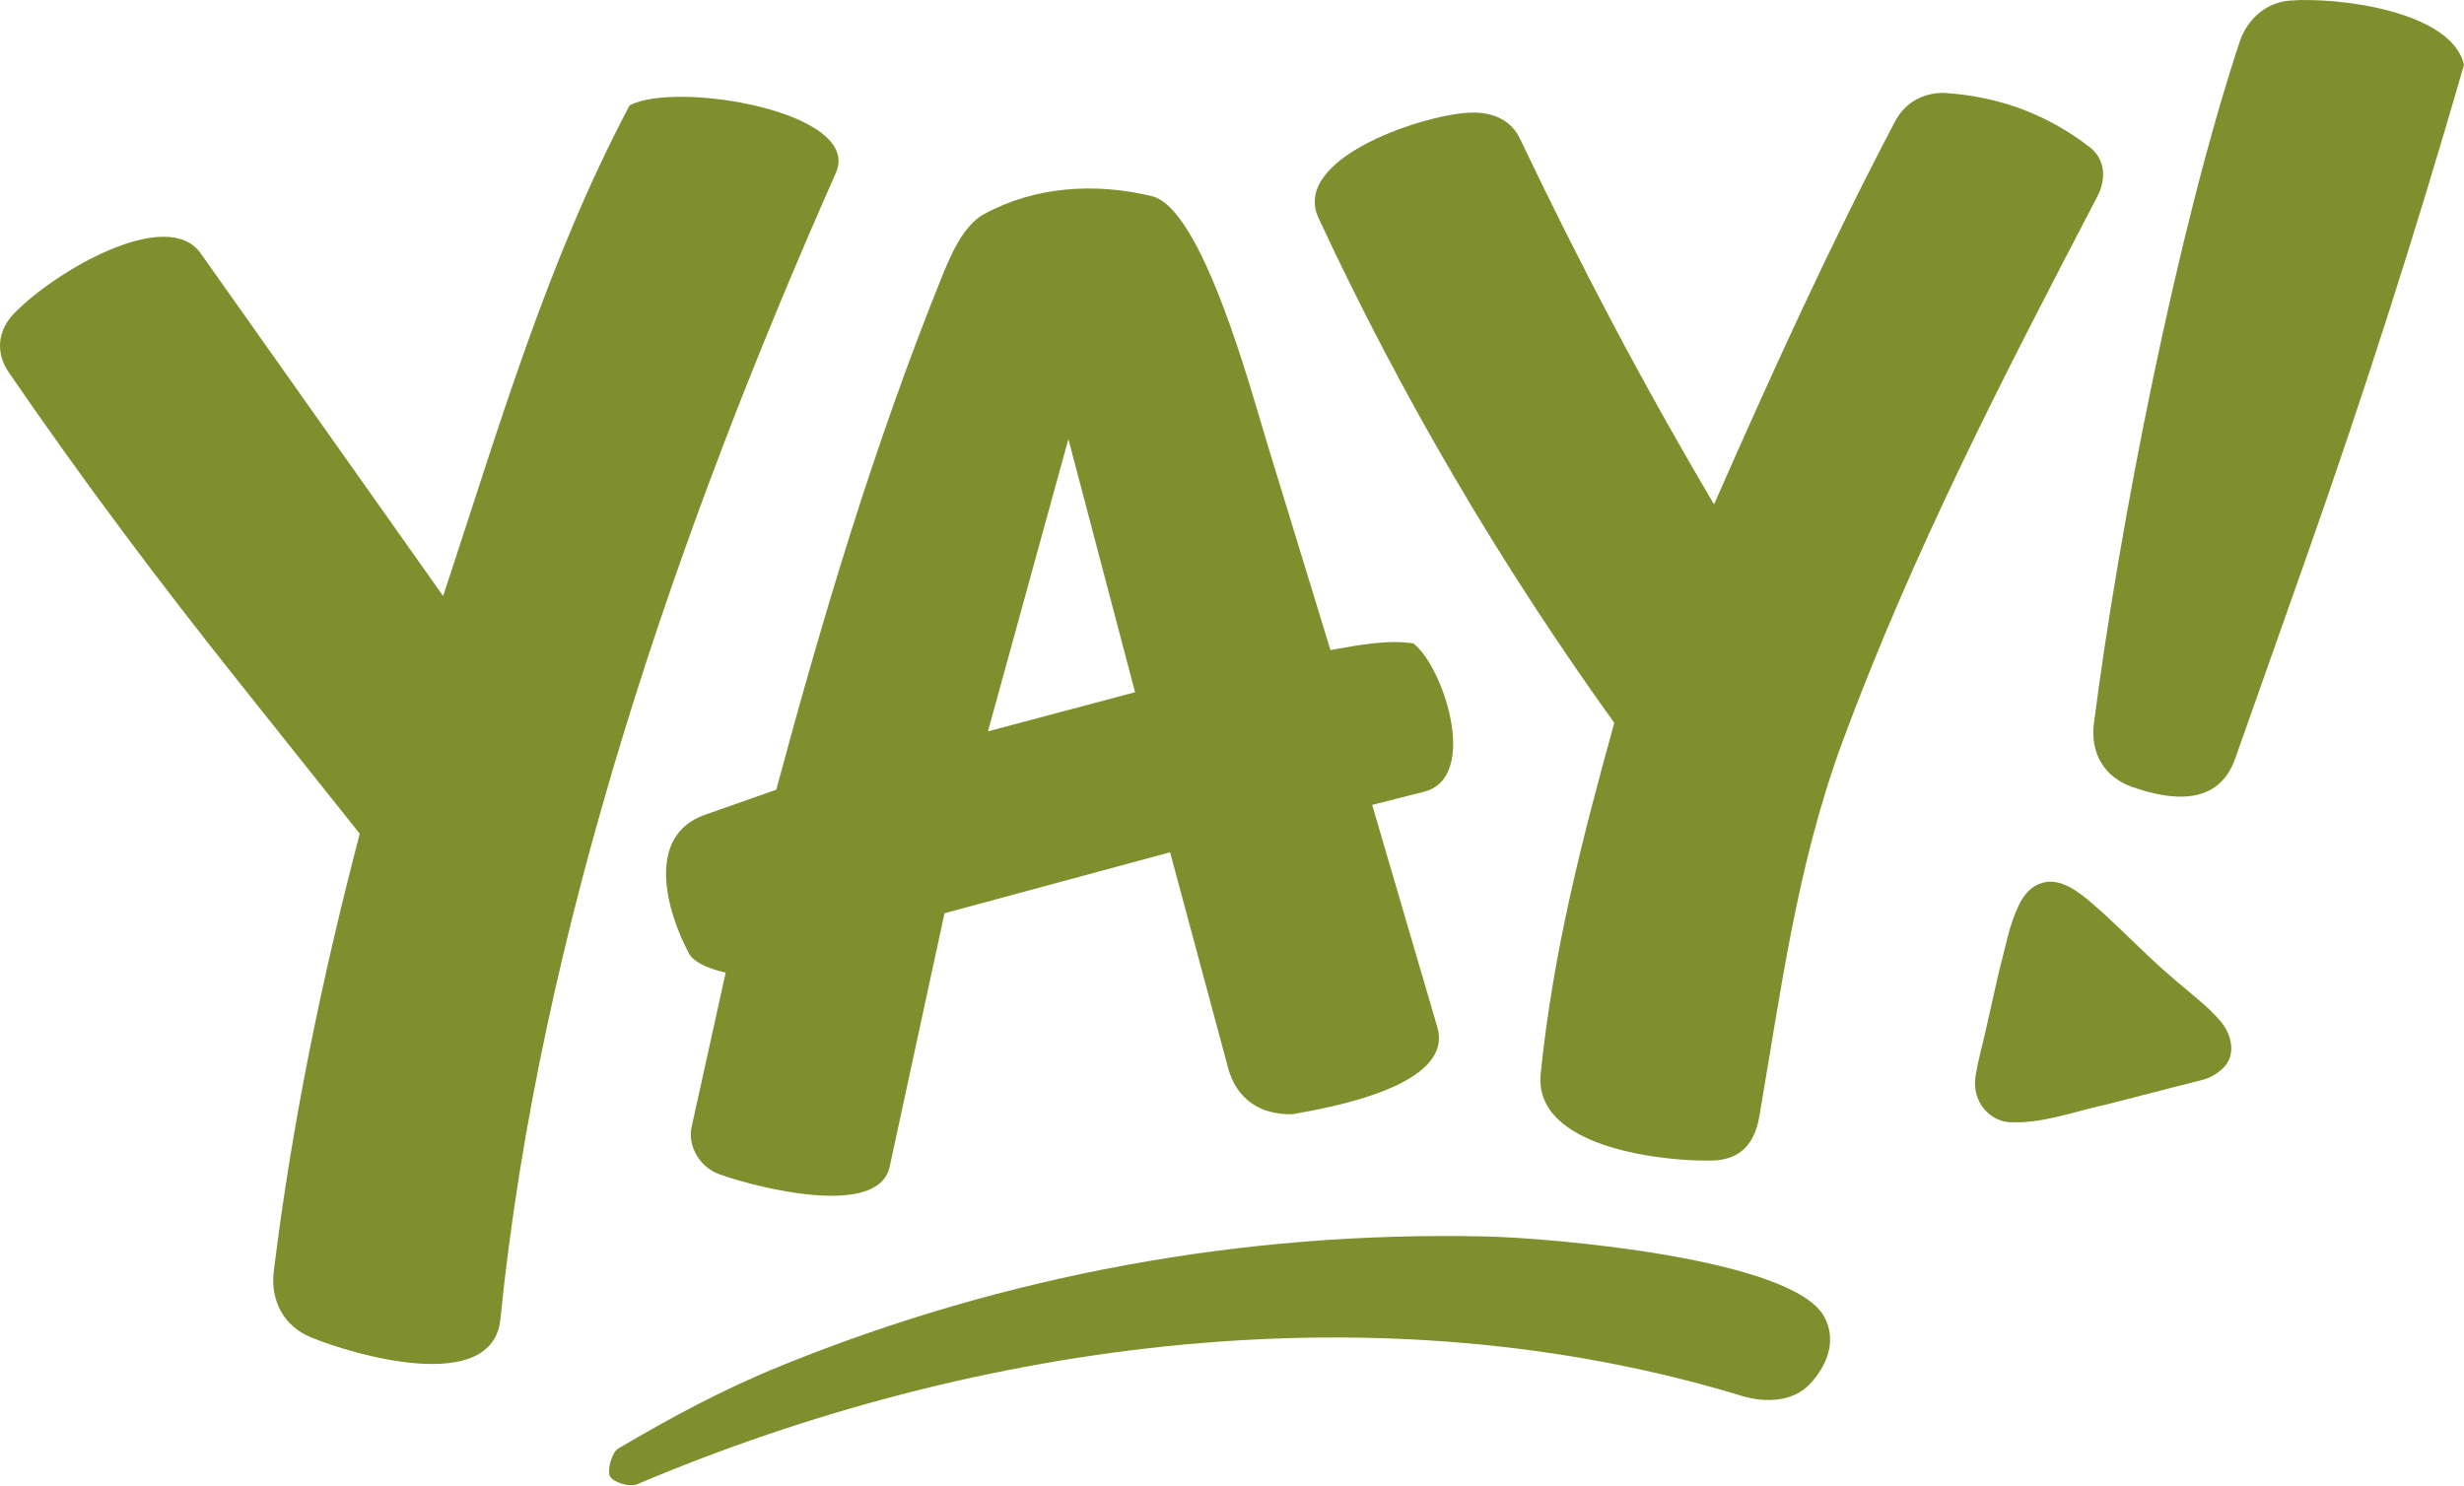
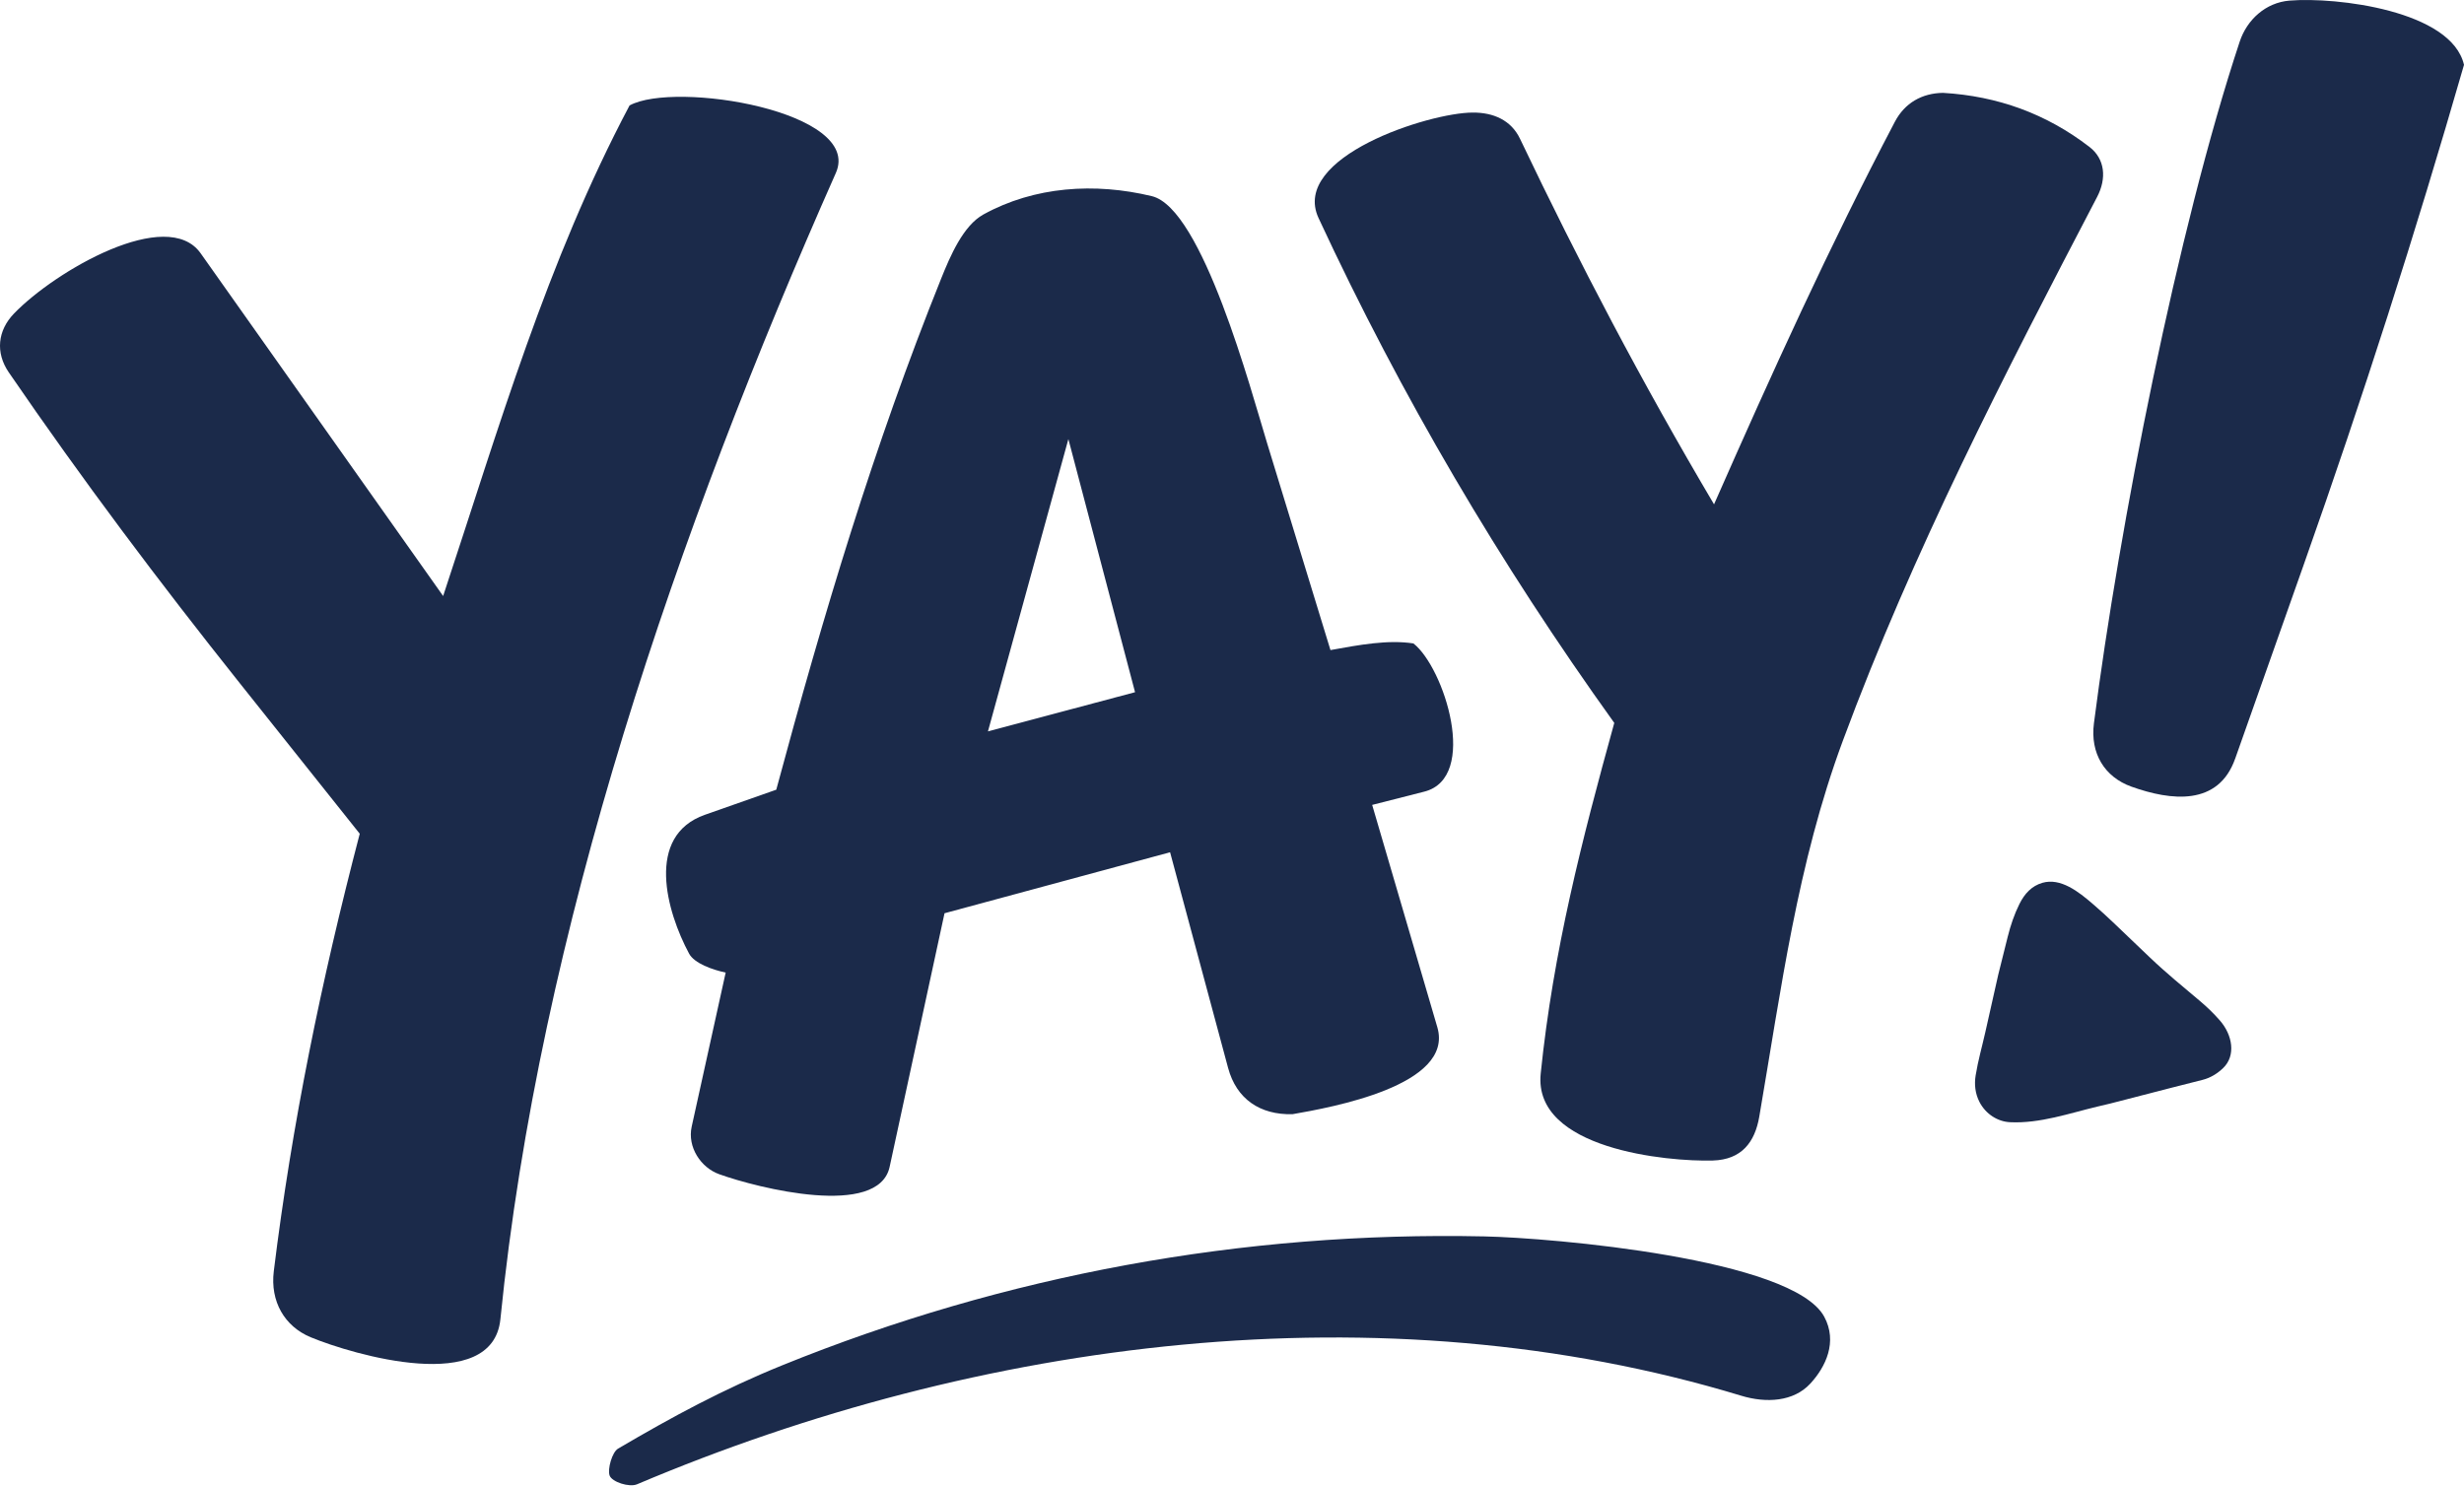
<svg xmlns="http://www.w3.org/2000/svg" viewBox="0 0 879.53 530.27">
-   <g fill="#808f2d">
+   <g fill="#1B2A4A">
    <path d="M417.64,304.28l-80.49,21.77-19.59,90.53c-3.98,18.41-47.01,7.61-60.86,2.63-6.51-2.34-11.41-9.64-9.8-16.98l12.13-55c-4.76-1.01-11.2-3.3-13.06-6.77-8.04-14.94-15.74-42.05,5.67-49.57l25.45-8.95c16.8-62.42,34.81-122.69,58.87-182.51,3.21-7.99,7.85-18.89,15.07-22.86,18.25-10.05,39.79-11.44,60.12-6.54,18.07,4.36,35.4,69.4,41.2,88.37l22.56,73.69c10.49-1.9,20.58-3.76,29.61-2.37,10.97,8.56,23.53,47.91,3.89,52.91l-18.61,4.74,23.26,79.38c6.11,20.85-38.11,28.66-51.69,31.04-11.66.3-20.03-5.47-23-16.52l-20.7-76.98ZM405.16,247.13l-23.8-90.37-28.71,104.36,52.5-13.99Z" />
    <path d="M128.41,297.66l-42.7-53.6C56.72,207.66,29.45,171.36,3.14,132.95c-4.84-7.06-3.97-14.96,1.83-20.98,14.78-15.33,54.72-38.41,66.65-21.54l86.56,122.36c20.05-60.51,36.95-119.21,66.54-175.14,16.28-8.9,83.37,2.15,73.64,24.1-56.42,127.27-105.82,270.49-119.74,409.21-2.75,27.41-52.77,12.65-67.68,6.48-9.4-3.89-14.53-12.82-13.21-23.58,6.46-52.49,16.93-103.58,30.68-156.2Z" />
    <path d="M549.96,383.26c4.5-43.85,14.69-83.31,26.26-125.17-40.93-57.03-76-116.61-105.56-180.24-10.14-21.83,39.57-37.67,55.03-37.66,7.3-.05,13.68,2.65,16.88,9.35,21.16,44.36,43.37,86.76,69.26,130.52,20.87-47.39,41.09-91.93,64.55-136.59,3.53-6.71,9.64-10.19,17.15-10.32,19.57,1.14,36.96,7.49,52.3,19.3,5.62,4.33,6.17,11.28,2.75,17.84-33.28,63.74-65.73,126.53-90.81,194.27-16.23,43.85-21.98,88.64-29.79,134.1-1.57,9.14-6.31,15.37-16.59,15.67-16.06.46-64.21-4.02-61.43-31.05Z" />
    <path d="M797.83,270.89c-6,16.98-22.87,15.02-37.01,9.96-9.65-3.46-14.76-11.95-13.39-22.6,9.04-70.48,29.8-176.25,52.04-243.39,2.61-7.87,9.29-13.94,17.77-14.64,16.76-1.38,57.82,3.56,62.29,22.93-17.44,60.5-36.12,118.77-57.06,178.03l-24.63,69.71Z" />
    <path d="M621.54,498.3c-128.46-39.01-272.04-20.11-394.14,31.62-2.78,1.18-8.96-.82-9.79-3.11s.9-8.38,3-9.61c19.36-11.39,37.52-21.2,58.57-29.74,79.58-32.29,164.51-47.87,250.61-46.04,24.15.51,110.16,7.92,121.37,28.67,4.85,8.97.53,17.94-4.98,23.9-5.97,6.46-15.72,7.02-24.65,4.31Z" />
    <path d="M767.25,341.69c5.99,5.72,12.02,10.62,18.17,15.81,2.52,2.13,4.75,4.3,6.95,6.81,4.57,5.21,5.79,12.58,1.19,17-2.07,1.99-4.53,3.51-7.34,4.22l-11.23,2.85-21.74,5.61-4.56,1.08c-9.93,2.36-20.53,6.11-31.23,5.58-4.34-.21-8.63-2.86-10.88-7.22-1.57-3.04-1.88-6.34-1.37-9.48.86-5.32,2.29-10.26,3.47-15.51l4.59-20.42,3.38-13.54c1.04-4.16,2.34-8.01,4.18-11.72s4.4-6.48,8.23-7.58c6.46-1.84,12.78,3.06,18.05,7.62,2.46,2.12,4.76,4.2,7.13,6.46l13.01,12.43Z" />
  </g>
</svg>
